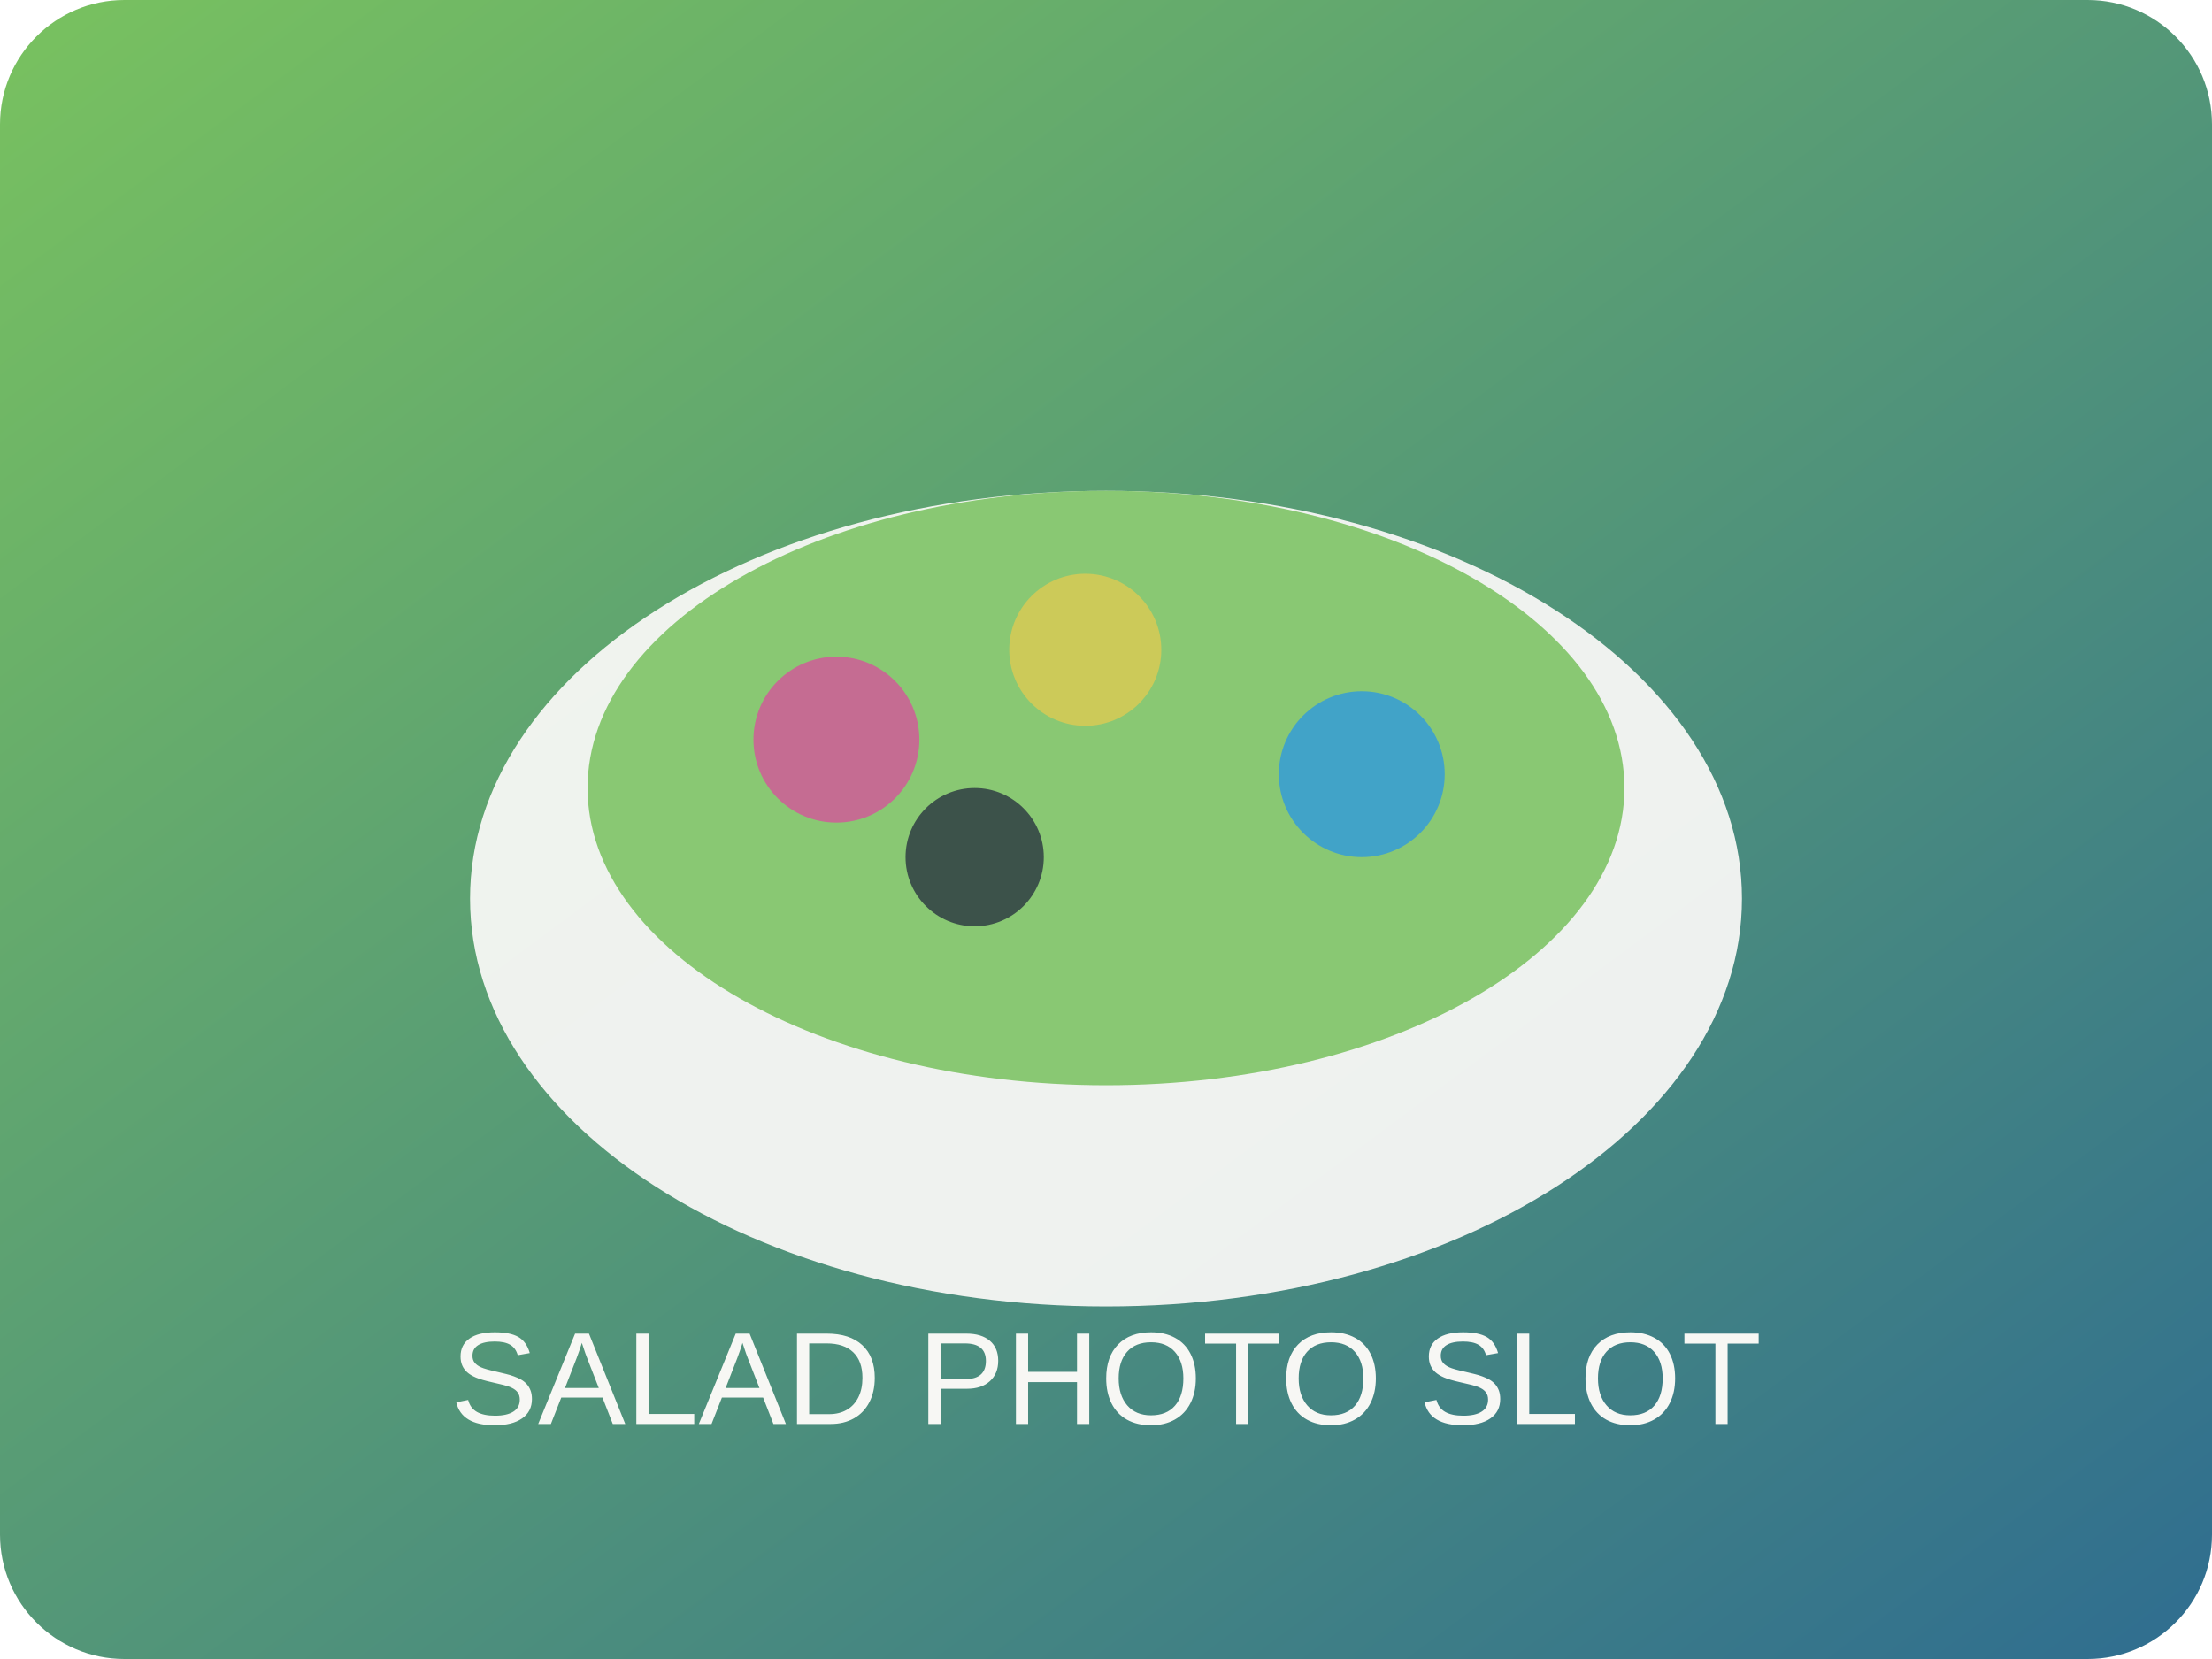
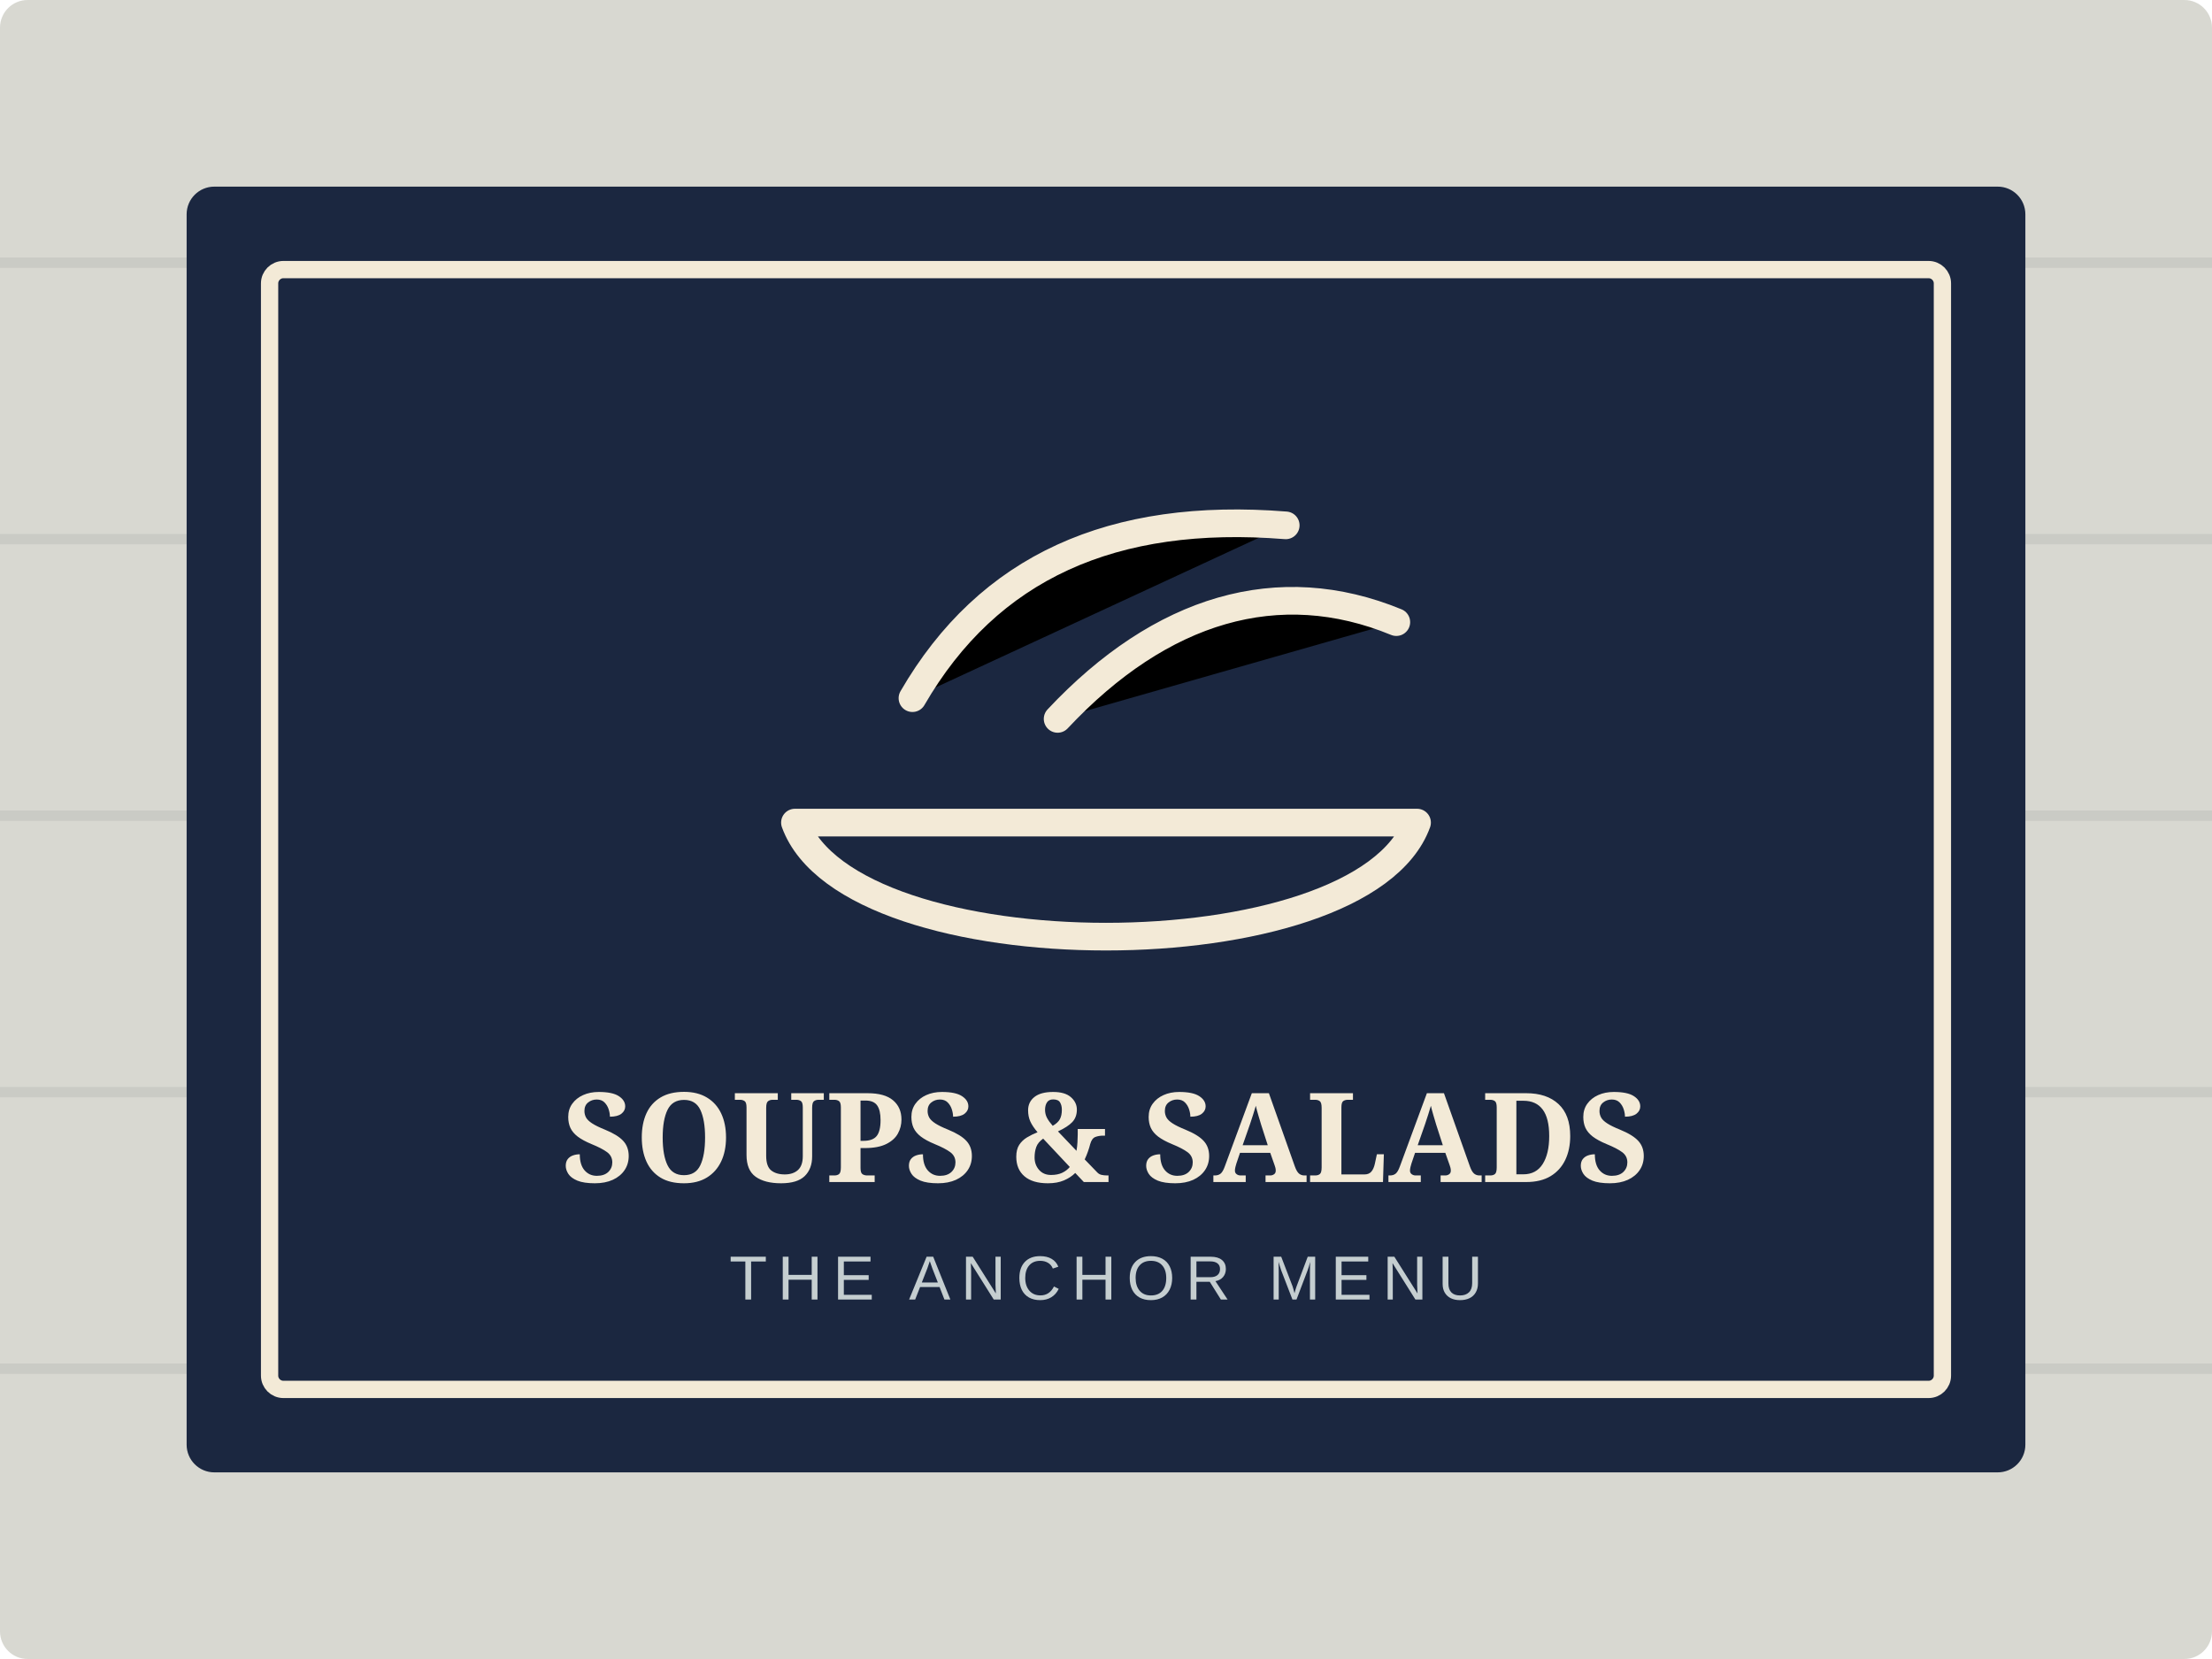
<svg xmlns="http://www.w3.org/2000/svg" viewBox="0 0 640 480" role="img" aria-labelledby="title desc">
-   <defs>
-     <linearGradient id="bg" x1="0%" y1="0%" x2="100%" y2="100%">
-       <stop offset="0%" stop-color="#79c25f" />
-       <stop offset="100%" stop-color="#2f6d90" />
-     </linearGradient>
-   </defs>
-   <rect width="640" height="480" rx="36" fill="url(#bg)" />
-   <ellipse cx="320" cy="260" rx="184" ry="118" fill="#f7f7f4" opacity="0.95" />
-   <ellipse cx="320" cy="228" rx="150" ry="86" fill="#79c25f" opacity="0.86" />
-   <circle cx="242" cy="214" r="24" fill="#d25898" opacity="0.82" />
-   <circle cx="314" cy="188" r="22" fill="#d5ca55" opacity="0.88" />
-   <circle cx="394" cy="224" r="24" fill="#309add" opacity="0.8" />
-   <circle cx="282" cy="248" r="20" fill="#1f243a" opacity="0.72" />
-   <text x="320" y="412" text-anchor="middle" font-family="Arial, sans-serif" font-size="38" fill="#f7f7f4">SALAD PHOTO SLOT</text>
+   <rect width="640" height="480" rx="8" fill="#d8d8d1" />
+   <path d="M0 76h640M0 156h640M0 236h640M0 316h640M0 396h640" stroke="#b8b9b4" stroke-width="3" opacity=".42" />
+   <rect x="54" y="54" width="532" height="372" rx="8" fill="#1b2740" />
+   <rect x="78" y="78" width="484" height="324" rx="4" fill="none" stroke="#f3ead7" stroke-width="5" />
+   <path d="M230 238c16 44 164 44 180 0H230Z" fill="none" stroke="#f3ead7" stroke-width="8" stroke-linejoin="round" />
+   <path d="M264 202c22-38 58-54 108-50M306 208c30-32 64-42 98-28" stroke="#f3ead7" stroke-width="8" stroke-linecap="round" />
+   <text x="320" y="342" text-anchor="middle" font-family="Georgia, serif" font-size="36" font-weight="700" fill="#f3ead7">SOUPS &amp; SALADS</text>
+   <text x="320" y="376" text-anchor="middle" font-family="Arial, sans-serif" font-size="18" letter-spacing="3" fill="#c5ced0">THE ANCHOR MENU</text>
</svg>
